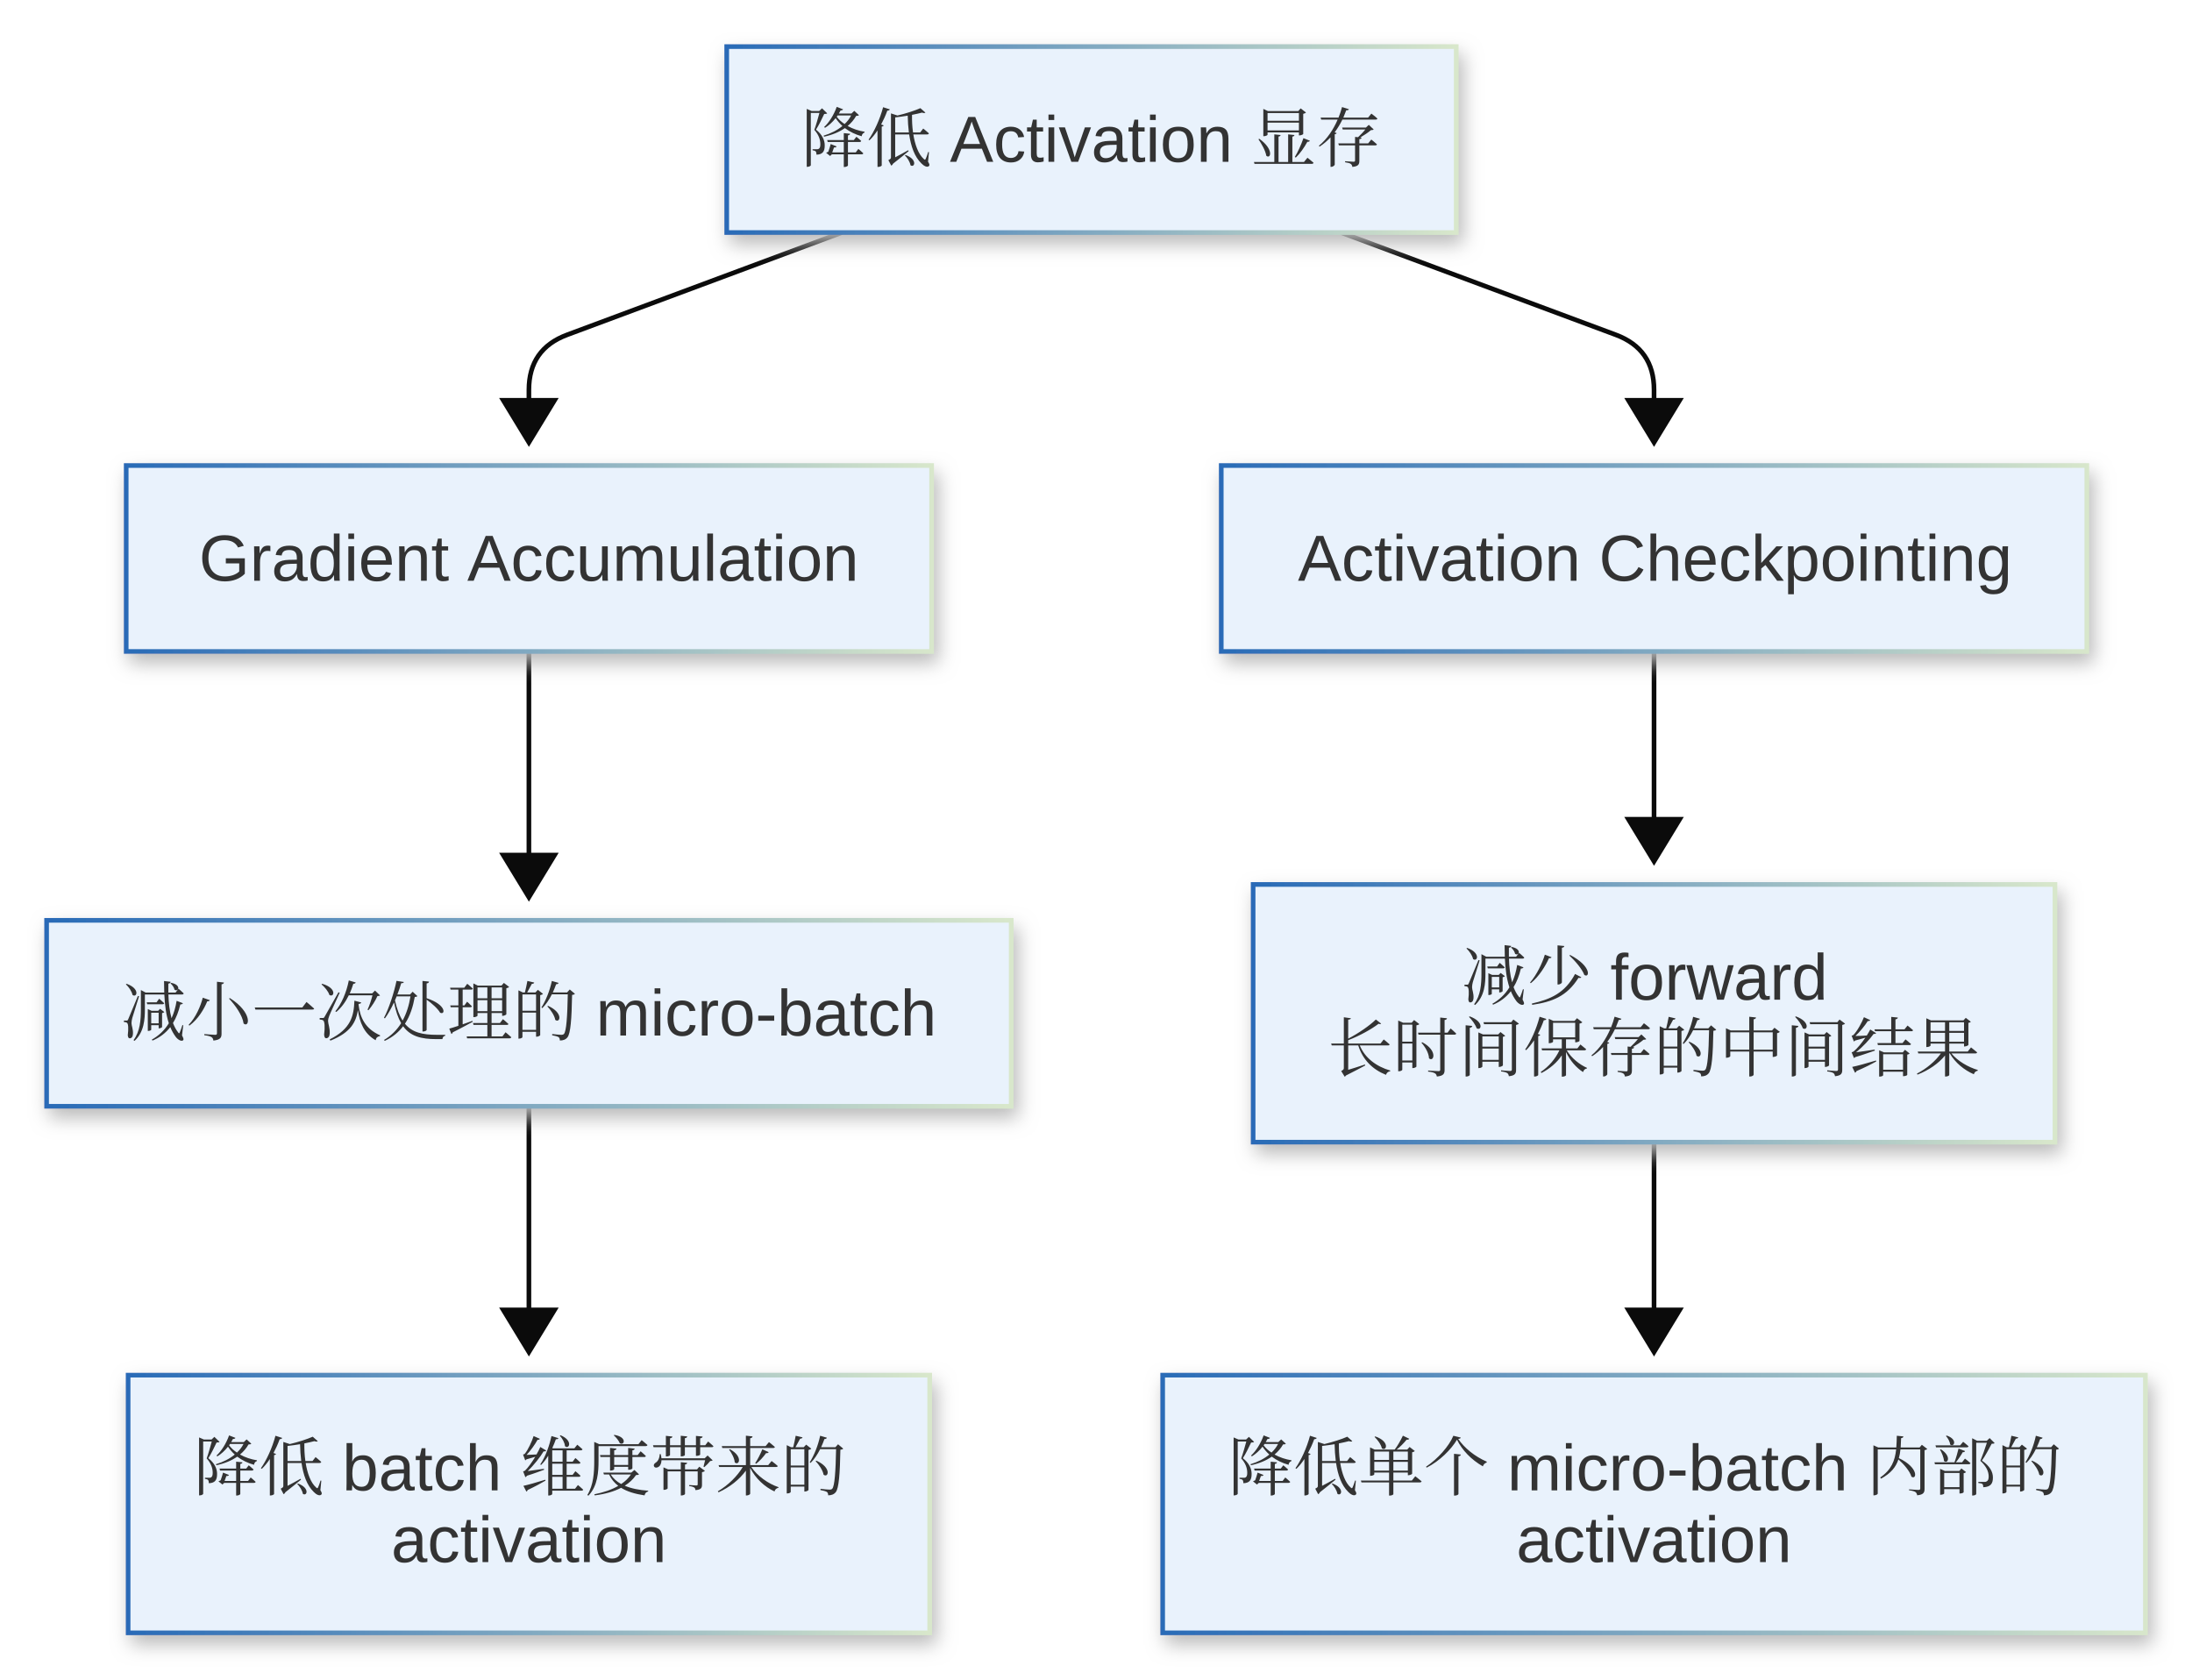
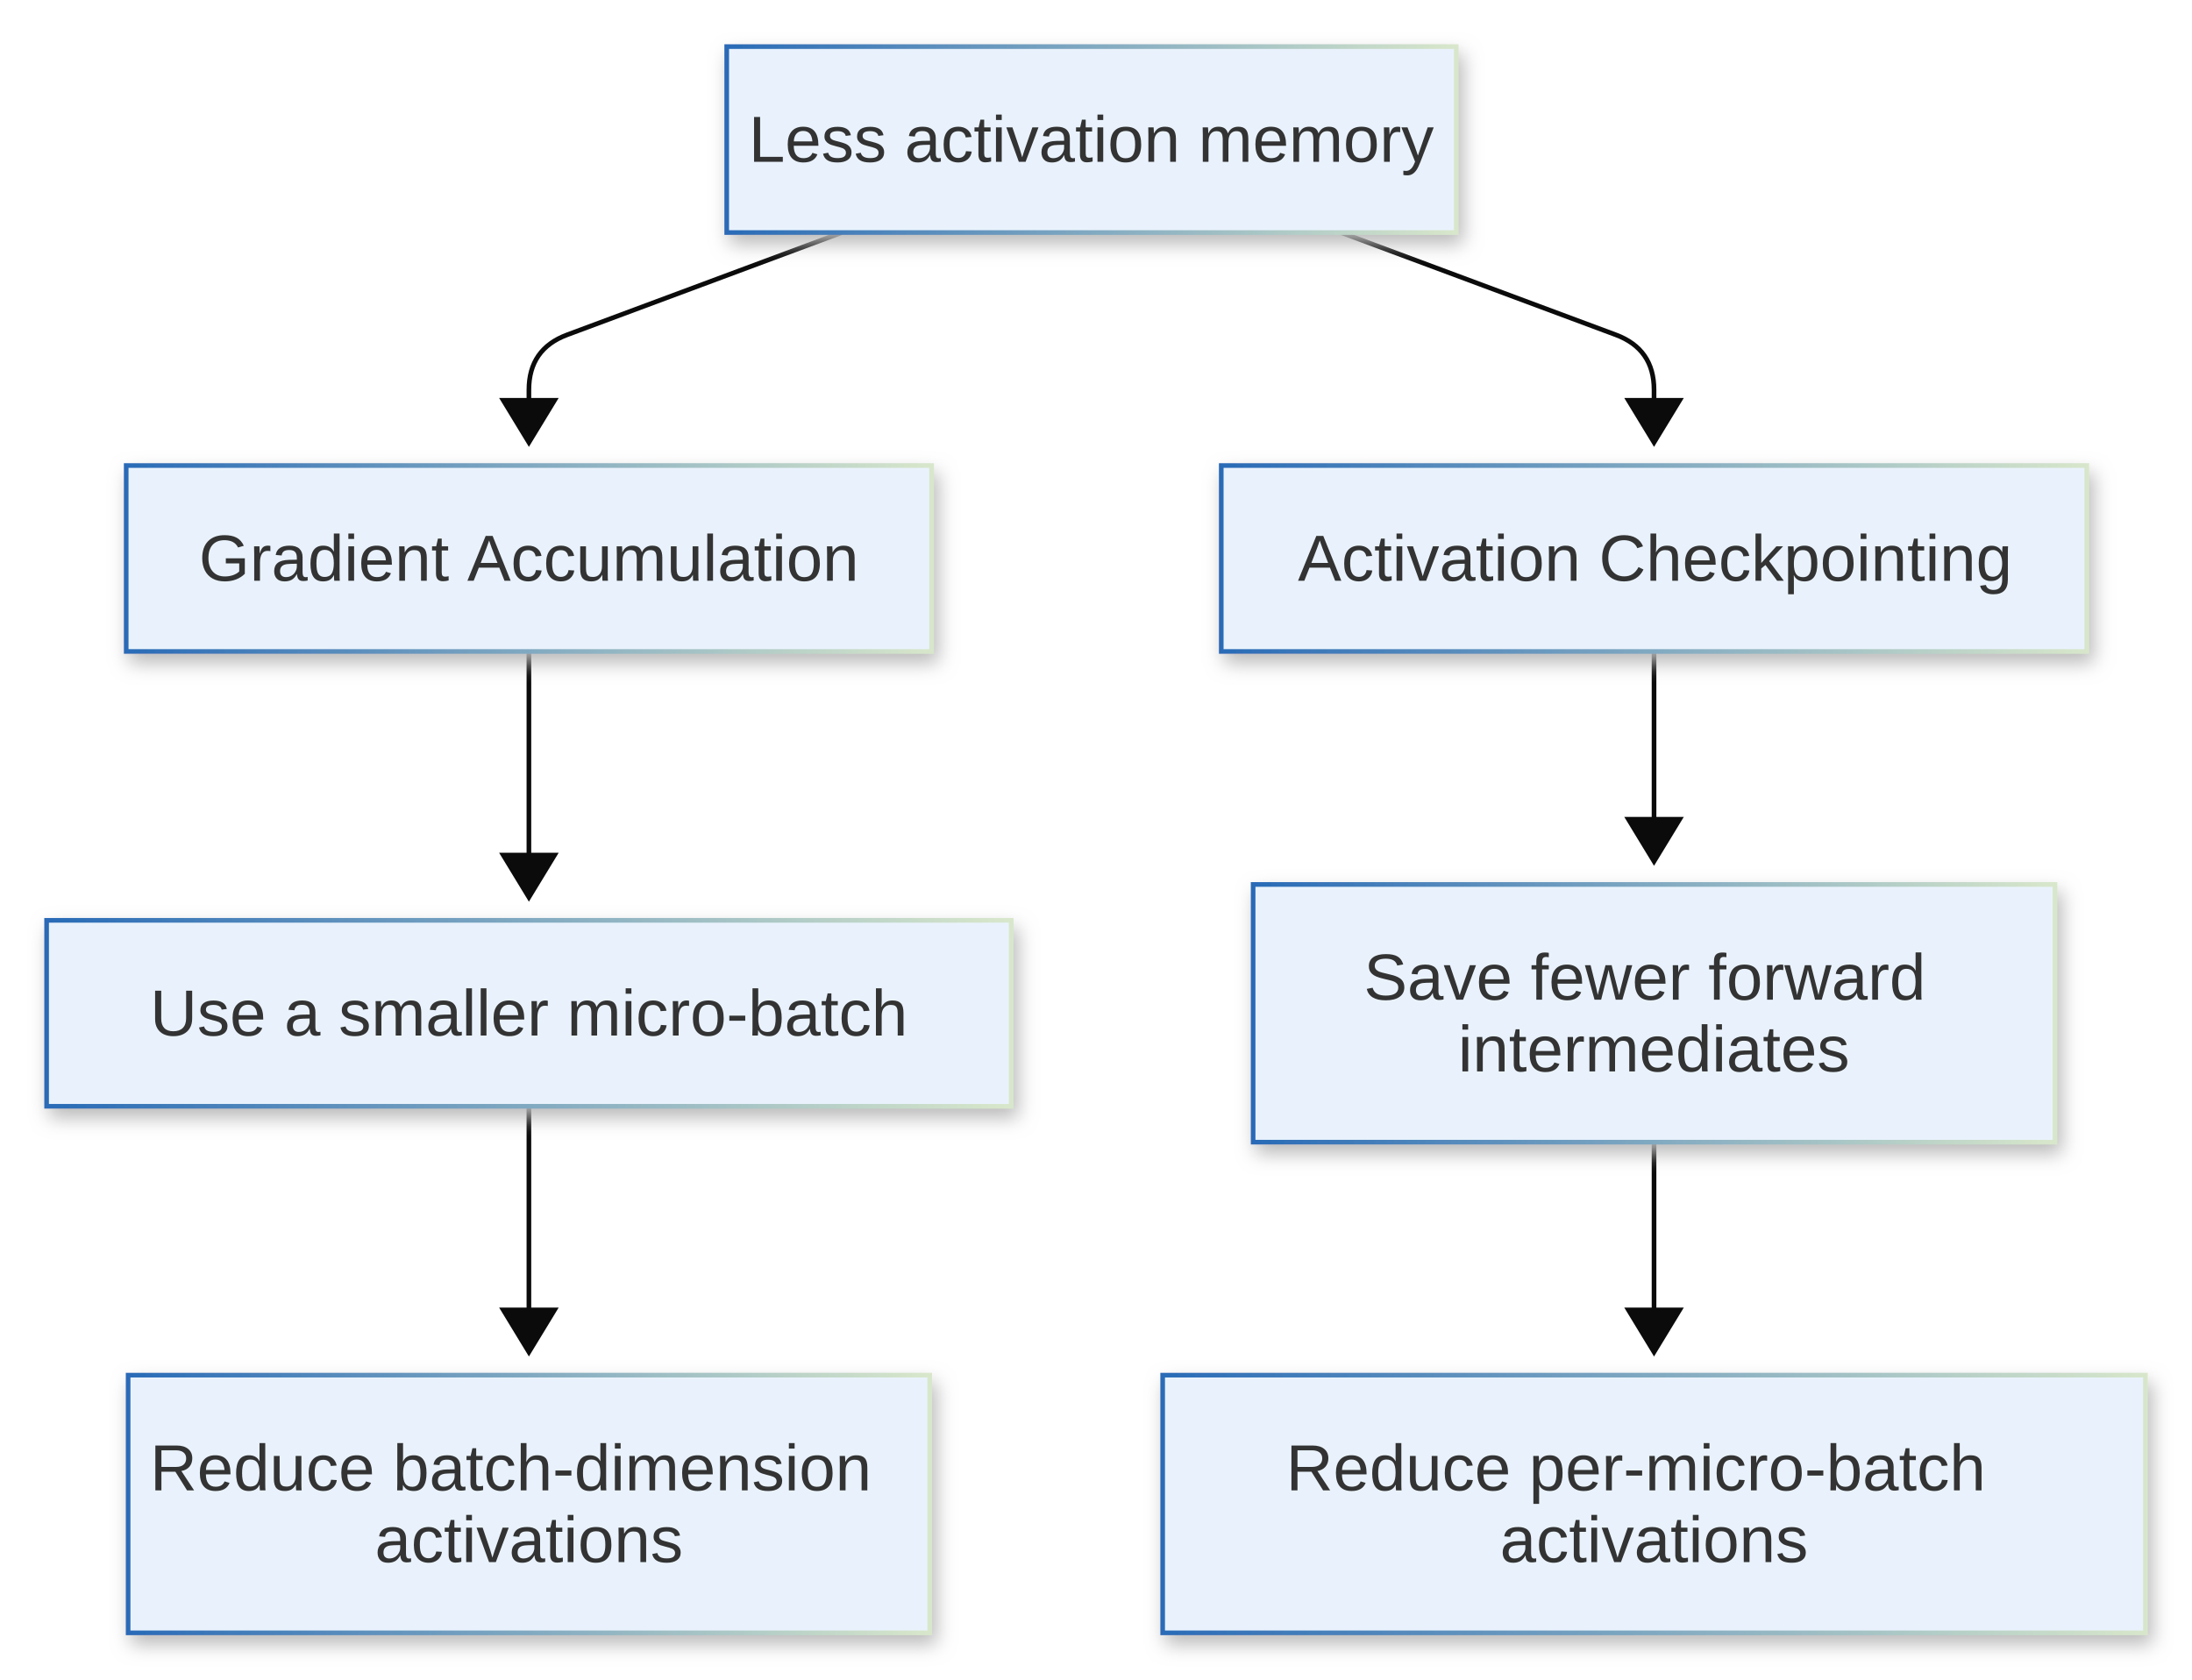
<svg xmlns="http://www.w3.org/2000/svg" id="diagram-graph" class="flowchart" style="max-width: 100%; max-height: 100%; width: auto; height: auto; background-color: rgb(255, 255, 255); color: rgb(0, 0, 0);" viewBox="-2 -2 470.452 360.436" role="graphics-document document" aria-roledescription="flowchart-v2">
  <style>#diagram-graph{font-family:Arial,Microsoft YaHei,Noto Serif CJK SC,sans-serif;font-size:14px;fill:#333333;}@keyframes edge-animation-frame{from{stroke-dashoffset:0;}}@keyframes dash{to{stroke-dashoffset:0;}}#diagram-graph .edge-animation-slow{stroke-dasharray:9,5!important;stroke-dashoffset:900;animation:dash 50s linear infinite;stroke-linecap:round;}#diagram-graph .edge-animation-fast{stroke-dasharray:9,5!important;stroke-dashoffset:900;animation:dash 20s linear infinite;stroke-linecap:round;}#diagram-graph .error-icon{fill:hsl(31.579, 76%, 100%);}#diagram-graph .error-text{fill:#000000;stroke:#000000;}#diagram-graph .edge-thickness-normal{stroke-width:1px;}#diagram-graph .edge-thickness-thick{stroke-width:3.5px;}#diagram-graph .edge-pattern-solid{stroke-dasharray:0;}#diagram-graph .edge-thickness-invisible{stroke-width:0;fill:none;}#diagram-graph .edge-pattern-dashed{stroke-dasharray:3;}#diagram-graph .edge-pattern-dotted{stroke-dasharray:2;}#diagram-graph .marker{fill:#0b0b0b;stroke:#0b0b0b;}#diagram-graph .marker.cross{stroke:#0b0b0b;}#diagram-graph svg{font-family:Arial,Microsoft YaHei,Noto Serif CJK SC,sans-serif;font-size:14px;}#diagram-graph p{margin:0;}#diagram-graph .label{font-family:Arial,Microsoft YaHei,Noto Serif CJK SC,sans-serif;color:#333333;}#diagram-graph .cluster-label text{fill:#000000;}#diagram-graph .cluster-label span{color:#000000;}#diagram-graph .cluster-label span p{background-color:transparent;}#diagram-graph .label text,#diagram-graph span{fill:#333333;color:#333333;}#diagram-graph .node rect,#diagram-graph .node circle,#diagram-graph .node ellipse,#diagram-graph .node polygon,#diagram-graph .node path{fill:#e9f2fc;stroke:#296bb7;stroke-width:1px;}#diagram-graph .rough-node .label text,#diagram-graph .node .label text,#diagram-graph .image-shape .label,#diagram-graph .icon-shape .label{text-anchor:middle;}#diagram-graph .node .katex path{fill:#000;stroke:#000;stroke-width:1px;}#diagram-graph .rough-node .label,#diagram-graph .node .label,#diagram-graph .image-shape .label,#diagram-graph .icon-shape .label{text-align:center;}#diagram-graph .node.clickable{cursor:pointer;}#diagram-graph .root .anchor path{fill:#0b0b0b!important;stroke-width:0;stroke:#0b0b0b;}#diagram-graph .arrowheadPath{fill:#0b0b0b;}#diagram-graph .edgePath .path{stroke:#0b0b0b;stroke-width:1px;}#diagram-graph .flowchart-link{stroke:#0b0b0b;fill:none;}#diagram-graph .edgeLabel{background-color:hsl(91.579, 76%, 95.098%);text-align:center;}#diagram-graph .edgeLabel p{background-color:hsl(91.579, 76%, 95.098%);}#diagram-graph .edgeLabel rect{opacity:0.5;background-color:hsl(91.579, 76%, 95.098%);fill:hsl(91.579, 76%, 95.098%);}#diagram-graph .labelBkg{background-color:rgba(242, 252, 233, 0.5);}#diagram-graph .cluster rect{fill:#FFFFF8;stroke:hsl(31.579, 36%, 90%);stroke-width:1px;}#diagram-graph .cluster text{fill:#000000;}#diagram-graph .cluster span{color:#000000;}#diagram-graph div.mermaidTooltip{position:absolute;text-align:center;max-width:200px;padding:2px;font-family:Arial,Microsoft YaHei,Noto Serif CJK SC,sans-serif;font-size:12px;background:hsl(31.579, 76%, 100%);border:1px solid hsl(31.579, 36%, 90%);border-radius:2px;pointer-events:none;z-index:100;}#diagram-graph .flowchartTitleText{text-anchor:middle;font-size:18px;fill:#333333;}#diagram-graph rect.text{fill:none;stroke-width:0;}#diagram-graph .icon-shape,#diagram-graph .image-shape{background-color:hsl(91.579, 76%, 95.098%);text-align:center;}#diagram-graph .icon-shape p,#diagram-graph .image-shape p{background-color:hsl(91.579, 76%, 95.098%);padding:2px;}#diagram-graph .icon-shape .label rect,#diagram-graph .image-shape .label rect{opacity:0.5;background-color:hsl(91.579, 76%, 95.098%);fill:hsl(91.579, 76%, 95.098%);}#diagram-graph .label-icon{display:inline-block;height:1em;overflow:visible;vertical-align:-0.125em;}#diagram-graph .node .label-icon path{fill:currentColor;stroke:revert;stroke-width:revert;}#diagram-graph .node .neo-node{stroke:#296bb7;}#diagram-graph [data-look="neo"].node rect,#diagram-graph [data-look="neo"].cluster rect,#diagram-graph [data-look="neo"].node polygon{stroke:url(#diagram-graph-gradient);filter:drop-shadow( 1px 2px 2px rgba(185,185,185,1));}#diagram-graph [data-look="neo"].swimlane.cluster rect{filter:none;}#diagram-graph [data-look="neo"].node path{stroke:url(#diagram-graph-gradient);stroke-width:1px;}#diagram-graph [data-look="neo"].node .outer-path{filter:drop-shadow( 1px 2px 2px rgba(185,185,185,1));}#diagram-graph [data-look="neo"].node .neo-line path{stroke:#296bb7;filter:none;}#diagram-graph [data-look="neo"].node circle{stroke:url(#diagram-graph-gradient);filter:drop-shadow( 1px 2px 2px rgba(185,185,185,1));}#diagram-graph [data-look="neo"].node circle .state-start{fill:#000000;}#diagram-graph [data-look="neo"].icon-shape .icon{fill:url(#diagram-graph-gradient);filter:drop-shadow( 1px 2px 2px rgba(185,185,185,1));}#diagram-graph [data-look="neo"].icon-shape .icon-neo path{stroke:url(#diagram-graph-gradient);filter:drop-shadow( 1px 2px 2px rgba(185,185,185,1));}#diagram-graph .node text,#diagram-graph .nodeLabel,#diagram-graph .label text{font-weight:400;font-style:normal;}#diagram-graph .node rect,#diagram-graph .flowchart-link{stroke-width:1px;}#diagram-graph :root{--mermaid-font-family:Arial,Microsoft YaHei,Noto Serif CJK SC,sans-serif;}
  </style>
  <g>
    <marker id="diagram-graph_flowchart-v2-pointEnd" class="marker flowchart-v2" viewBox="0 0 11.5 14" refX="7.75" refY="7" markerUnits="userSpaceOnUse" markerWidth="10.5" markerHeight="14" orient="auto">
      <path d="M 0 0 L 11.5 7 L 0 14 z" class="arrowMarkerPath" style="stroke-width: 0; stroke-dasharray: 1, 0;" />
    </marker>
    <marker id="diagram-graph_flowchart-v2-pointStart" class="marker flowchart-v2" viewBox="0 0 11.5 14" refX="4" refY="7" markerUnits="userSpaceOnUse" markerWidth="11.5" markerHeight="14" orient="auto">
      <polygon points="0,7 11.5,14 11.5,0" class="arrowMarkerPath" style="stroke-width: 0; stroke-dasharray: 1, 0;" />
    </marker>
    <marker id="diagram-graph_flowchart-v2-pointEnd-margin" class="marker flowchart-v2" viewBox="0 0 11.5 14" refX="11.5" refY="7" markerUnits="userSpaceOnUse" markerWidth="10.5" markerHeight="14" orient="auto">
      <path d="M 0 0 L 11.5 7 L 0 14 z" class="arrowMarkerPath" style="stroke-width: 0; stroke-dasharray: 1, 0;" />
    </marker>
    <marker id="diagram-graph_flowchart-v2-pointStart-margin" class="marker flowchart-v2" viewBox="0 0 11.5 14" refX="1" refY="7" markerUnits="userSpaceOnUse" markerWidth="11.5" markerHeight="14" orient="auto">
      <polygon points="0,7 11.5,14 11.5,0" class="arrowMarkerPath" style="stroke-width: 0; stroke-dasharray: 1, 0;" />
    </marker>
    <marker id="diagram-graph_flowchart-v2-circleEnd" class="marker flowchart-v2" viewBox="0 0 10 10" refY="5" refX="10.75" markerUnits="userSpaceOnUse" markerWidth="14" markerHeight="14" orient="auto">
      <circle cx="5" cy="5" r="5" class="arrowMarkerPath" style="stroke-width: 0; stroke-dasharray: 1, 0;" />
    </marker>
    <marker id="diagram-graph_flowchart-v2-circleStart" class="marker flowchart-v2" viewBox="0 0 10 10" refX="0" refY="5" markerUnits="userSpaceOnUse" markerWidth="14" markerHeight="14" orient="auto">
      <circle cx="5" cy="5" r="5" class="arrowMarkerPath" style="stroke-width: 0; stroke-dasharray: 1, 0;" />
    </marker>
    <marker id="diagram-graph_flowchart-v2-circleEnd-margin" class="marker flowchart-v2" viewBox="0 0 10 10" refY="5" refX="12.25" markerUnits="userSpaceOnUse" markerWidth="14" markerHeight="14" orient="auto">
      <circle cx="5" cy="5" r="5" class="arrowMarkerPath" style="stroke-width: 0; stroke-dasharray: 1, 0;" />
    </marker>
    <marker id="diagram-graph_flowchart-v2-circleStart-margin" class="marker flowchart-v2" viewBox="0 0 10 10" refX="-2" refY="5" markerUnits="userSpaceOnUse" markerWidth="14" markerHeight="14" orient="auto">
      <circle cx="5" cy="5" r="5" class="arrowMarkerPath" style="stroke-width: 0; stroke-dasharray: 1, 0;" />
    </marker>
    <marker id="diagram-graph_flowchart-v2-crossEnd" class="marker cross flowchart-v2" viewBox="0 0 15 15" refX="17.7" refY="7.5" markerUnits="userSpaceOnUse" markerWidth="12" markerHeight="12" orient="auto">
      <path d="M 1,1 L 14,14 M 1,14 L 14,1" class="arrowMarkerPath" style="stroke-width: 2.5;" />
    </marker>
    <marker id="diagram-graph_flowchart-v2-crossStart" class="marker cross flowchart-v2" viewBox="0 0 15 15" refX="-3.5" refY="7.5" markerUnits="userSpaceOnUse" markerWidth="12" markerHeight="12" orient="auto">
      <path d="M 1,1 L 14,14 M 1,14 L 14,1" class="arrowMarkerPath" style="stroke-width: 2.5; stroke-dasharray: 1, 0;" />
    </marker>
    <marker id="diagram-graph_flowchart-v2-crossEnd-margin" class="marker cross flowchart-v2" viewBox="0 0 15 15" refX="17.7" refY="7.5" markerUnits="userSpaceOnUse" markerWidth="12" markerHeight="12" orient="auto">
      <path d="M 1,1 L 14,14 M 1,14 L 14,1" class="arrowMarkerPath" style="stroke-width: 2.5;" />
    </marker>
    <marker id="diagram-graph_flowchart-v2-crossStart-margin" class="marker cross flowchart-v2" viewBox="0 0 15 15" refX="-3.5" refY="7.5" markerUnits="userSpaceOnUse" markerWidth="12" markerHeight="12" orient="auto">
      <path d="M 1,1 L 14,14 M 1,14 L 14,1" class="arrowMarkerPath" style="stroke-width: 2.5; stroke-dasharray: 1, 0;" />
    </marker>
    <g class="root">
      <g class="clusters" />
      <g class="edgePaths">
        <path d="M178.659,47.909L119.727,69.851Q111.514,72.909 111.514,81.672L111.514,93.909" id="diagram-graph-L_M_GA_0" class="edge-thickness-normal edge-pattern-solid edge-thickness-normal edge-pattern-solid flowchart-link" style="stroke-dasharray: 0 0 86.601 4; stroke-dashoffset: 0;;" data-edge="true" data-et="edge" data-id="L_M_GA_0" data-points="W3sieCI6MTc4LjY1OTI0MzQwOTM5NDU1LCJ5Ijo0Ny45MDkwOTE5NDk0NjI4OX0seyJ4IjoxMTEuNTE0MjA1OTMyNjE3MTksInkiOjcyLjkwOTA5MTk0OTQ2Mjg5fSx7IngiOjExMS41MTQyMDU5MzI2MTcxOSwieSI6OTcuOTA5MDkxOTQ5NDYyODl9XQ==" data-look="neo" marker-end="url(#diagram-graph_flowchart-v2-pointEnd-margin)" />
        <path d="M285.847,47.909L344.78,69.851Q352.992,72.909 352.992,81.672L352.992,93.909" id="diagram-graph-L_M_AC_0" class="edge-thickness-normal edge-pattern-solid edge-thickness-normal edge-pattern-solid flowchart-link" style="stroke-dasharray: 0 0 86.601 4; stroke-dashoffset: 0;;" data-edge="true" data-et="edge" data-id="L_M_AC_0" data-points="W3sieCI6Mjg1Ljg0NzE0MjM5MzgyODEsInkiOjQ3LjkwOTA5MTk0OTQ2Mjg5fSx7IngiOjM1Mi45OTIxNzk4NzA2MDU0NywieSI6NzIuOTA5MDkxOTQ5NDYyODl9LHsieCI6MzUyLjk5MjE3OTg3MDYwNTQ3LCJ5Ijo5Ny45MDkwOTE5NDk0NjI4OX1d" data-look="neo" marker-end="url(#diagram-graph_flowchart-v2-pointEnd-margin)" />
        <path d="M111.514,137.818L111.514,162.818L111.514,191.518" id="diagram-graph-L_GA_GA1_0" class="edge-thickness-normal edge-pattern-solid edge-thickness-normal edge-pattern-solid flowchart-link" style="stroke-dasharray: 0 0 49.7 4; stroke-dashoffset: 0;;" data-edge="true" data-et="edge" data-id="L_GA_GA1_0" data-points="W3sieCI6MTExLjUxNDIwNTkzMjYxNzE5LCJ5IjoxMzcuODE4MTgzODk4OTI1Nzh9LHsieCI6MTExLjUxNDIwNTkzMjYxNzE5LCJ5IjoxNjIuODE4MTgzODk4OTI1Nzh9LHsieCI6MTExLjUxNDIwNTkzMjYxNzE5LCJ5IjoxOTUuNTE4MTgyNzU0NTE2Nn1d" data-look="neo" marker-end="url(#diagram-graph_flowchart-v2-pointEnd-margin)" />
        <path d="M111.514,235.427L111.514,268.127L111.514,289.127" id="diagram-graph-L_GA1_GA2_0" class="edge-thickness-normal edge-pattern-solid edge-thickness-normal edge-pattern-solid flowchart-link" style="stroke-dasharray: 0 0 49.7 4; stroke-dashoffset: 0;;" data-edge="true" data-et="edge" data-id="L_GA1_GA2_0" data-points="W3sieCI6MTExLjUxNDIwNTkzMjYxNzE5LCJ5IjoyMzUuNDI3Mjc0NzAzOTc5NX0seyJ4IjoxMTEuNTE0MjA1OTMyNjE3MTksInkiOjI2OC4xMjcyNzM1NTk1NzAzfSx7IngiOjExMS41MTQyMDU5MzI2MTcxOSwieSI6MjkzLjEyNzI3MzU1OTU3MDN9XQ==" data-look="neo" marker-end="url(#diagram-graph_flowchart-v2-pointEnd-margin)" />
        <path d="M352.992,137.818L352.992,162.818L352.992,183.818" id="diagram-graph-L_AC_AC1_0" class="edge-thickness-normal edge-pattern-solid edge-thickness-normal edge-pattern-solid flowchart-link" style="stroke-dasharray: 0 0 42 4; stroke-dashoffset: 0;;" data-edge="true" data-et="edge" data-id="L_AC_AC1_0" data-points="W3sieCI6MzUyLjk5MjE3OTg3MDYwNTQ3LCJ5IjoxMzcuODE4MTgzODk4OTI1Nzh9LHsieCI6MzUyLjk5MjE3OTg3MDYwNTQ3LCJ5IjoxNjIuODE4MTgzODk4OTI1Nzh9LHsieCI6MzUyLjk5MjE3OTg3MDYwNTQ3LCJ5IjoxODcuODE4MTgzODk4OTI1Nzh9XQ==" data-look="neo" marker-end="url(#diagram-graph_flowchart-v2-pointEnd-margin)" />
        <path d="M352.992,243.127L352.992,268.127L352.992,289.127" id="diagram-graph-L_AC1_AC2_0" class="edge-thickness-normal edge-pattern-solid edge-thickness-normal edge-pattern-solid flowchart-link" style="stroke-dasharray: 0 0 42 4; stroke-dashoffset: 0;;" data-edge="true" data-et="edge" data-id="L_AC1_AC2_0" data-points="W3sieCI6MzUyLjk5MjE3OTg3MDYwNTQ3LCJ5IjoyNDMuMTI3MjczNTU5NTcwM30seyJ4IjozNTIuOTkyMTc5ODcwNjA1NDcsInkiOjI2OC4xMjcyNzM1NTk1NzAzfSx7IngiOjM1Mi45OTIxNzk4NzA2MDU0NywieSI6MjkzLjEyNzI3MzU1OTU3MDN9XQ==" data-look="neo" marker-end="url(#diagram-graph_flowchart-v2-pointEnd-margin)" />
      </g>
      <g class="edgeLabels">
        <g class="edgeLabel">
          <g class="label" data-id="L_M_GA_0" transform="translate(0, 0)">
            <text y="-10.1" text-anchor="middle">
              <tspan class="text-outer-tspan row" x="0" y="-0.1em" dy="1.1em" text-anchor="middle" />
            </text>
          </g>
        </g>
        <g>
          <rect class="background" style="stroke: none" />
        </g>
        <g class="edgeLabel">
          <g class="label" data-id="L_M_AC_0" transform="translate(0, 0)">
            <text y="-10.1" text-anchor="middle">
              <tspan class="text-outer-tspan row" x="0" y="-0.1em" dy="1.1em" text-anchor="middle" />
            </text>
          </g>
        </g>
        <g>
          <rect class="background" style="stroke: none" />
        </g>
        <g class="edgeLabel">
          <g class="label" data-id="L_GA_GA1_0" transform="translate(0, 0)">
            <text y="-10.1" text-anchor="middle">
              <tspan class="text-outer-tspan row" x="0" y="-0.1em" dy="1.1em" text-anchor="middle" />
            </text>
          </g>
        </g>
        <g>
          <rect class="background" style="stroke: none" />
        </g>
        <g class="edgeLabel">
          <g class="label" data-id="L_GA1_GA2_0" transform="translate(0, 0)">
            <text y="-10.1" text-anchor="middle">
              <tspan class="text-outer-tspan row" x="0" y="-0.1em" dy="1.1em" text-anchor="middle" />
            </text>
          </g>
        </g>
        <g>
          <rect class="background" style="stroke: none" />
        </g>
        <g class="edgeLabel">
          <g class="label" data-id="L_AC_AC1_0" transform="translate(0, 0)">
            <text y="-10.1" text-anchor="middle">
              <tspan class="text-outer-tspan row" x="0" y="-0.1em" dy="1.1em" text-anchor="middle" />
            </text>
          </g>
        </g>
        <g>
          <rect class="background" style="stroke: none" />
        </g>
        <g class="edgeLabel">
          <g class="label" data-id="L_AC1_AC2_0" transform="translate(0, 0)">
            <text y="-10.1" text-anchor="middle">
              <tspan class="text-outer-tspan row" x="0" y="-0.1em" dy="1.1em" text-anchor="middle" />
            </text>
          </g>
        </g>
        <g>
          <rect class="background" style="stroke: none" />
        </g>
      </g>
      <g class="nodes">
        <g class="node default" id="diagram-graph-flowchart-M-0" data-look="neo" data-id="M" data-node="true" data-et="node" transform="translate(232.2532, 27.95455)">
          <rect class="basic label-container" style="" data-id="M" x="-78.286" y="-19.955" width="156.573" height="39.909" stroke="url(#gradient)" />
          <g class="label" style="" transform="translate(-0.04212189, -9.227273)">
            <rect />
            <g>
              <rect class="background" style="stroke: none" />
              <text y="-10.1" style="">
                <tspan class="text-outer-tspan row" x="0" y="-0.1em" dy="1.1em">
-                   <tspan font-style="normal" class="text-inner-tspan" font-weight="normal">降低
-                   </tspan>
-                   <tspan font-style="normal" class="text-inner-tspan" font-weight="normal"> Activation
-                   </tspan>
-                   <tspan font-style="normal" class="text-inner-tspan" font-weight="normal"> 显存
+                   <tspan font-style="normal" class="text-inner-tspan" font-weight="normal">Less
+                   </tspan>
+                   <tspan font-style="normal" class="text-inner-tspan" font-weight="normal"> activation
+                   </tspan>
+                   <tspan font-style="normal" class="text-inner-tspan" font-weight="normal"> memory
                  </tspan>
                </tspan>
              </text>
            </g>
          </g>
        </g>
        <g class="node default" id="diagram-graph-flowchart-GA-2" data-look="neo" data-id="GA" data-node="true" data-et="node" transform="translate(111.5142, 117.8636)">
          <rect class="basic label-container" style="" data-id="GA" x="-86.43" y="-19.955" width="172.859" height="39.909" stroke="url(#gradient)" />
          <g class="label" style="" transform="translate(0, -9.227273)">
            <rect />
            <g>
              <rect class="background" style="stroke: none" />
              <text y="-10.1" style="">
                <tspan class="text-outer-tspan row" x="0" y="-0.1em" dy="1.1em">
                  <tspan font-style="normal" class="text-inner-tspan" font-weight="normal">Gradient
                  </tspan>
                  <tspan font-style="normal" class="text-inner-tspan" font-weight="normal"> Accumulation
                  </tspan>
                </tspan>
              </text>
            </g>
          </g>
        </g>
        <g class="node default" id="diagram-graph-flowchart-AC-4" data-look="neo" data-id="AC" data-node="true" data-et="node" transform="translate(352.9922, 117.8636)">
          <rect class="basic label-container" style="" data-id="AC" x="-92.886" y="-19.955" width="185.771" height="39.909" stroke="url(#gradient)" />
          <g class="label" style="" transform="translate(0.227272, -9.227273)">
            <rect />
            <g>
              <rect class="background" style="stroke: none" />
              <text y="-10.1" style="">
                <tspan class="text-outer-tspan row" x="0" y="-0.1em" dy="1.1em">
                  <tspan font-style="normal" class="text-inner-tspan" font-weight="normal">Activation
                  </tspan>
                  <tspan font-style="normal" class="text-inner-tspan" font-weight="normal"> Checkpointing
                  </tspan>
                </tspan>
              </text>
            </g>
          </g>
        </g>
        <g class="node default" id="diagram-graph-flowchart-GA1-6" data-look="neo" data-id="GA1" data-node="true" data-et="node" transform="translate(111.5142, 215.4727)">
          <rect class="basic label-container" style="" data-id="GA1" x="-103.514" y="-19.955" width="207.028" height="39.909" stroke="url(#gradient)" />
          <g class="label" style="" transform="translate(-0.000007629395, -9.227273)">
            <rect />
            <g>
              <rect class="background" style="stroke: none" />
              <text y="-10.1" style="">
                <tspan class="text-outer-tspan row" x="0" y="-0.1em" dy="1.1em">
-                   <tspan font-style="normal" class="text-inner-tspan" font-weight="normal">减小一次处理的
-                   </tspan>
-                   <tspan font-style="normal" class="text-inner-tspan" font-weight="normal"> micro-batch
+                   <tspan font-style="normal" class="text-inner-tspan" font-weight="normal">Use
+                   </tspan>
+                   <tspan font-style="normal" class="text-inner-tspan" font-weight="normal"> a smaller micro-batch
                  </tspan>
                </tspan>
              </text>
            </g>
          </g>
        </g>
        <g class="node default" id="diagram-graph-flowchart-GA2-8" data-look="neo" data-id="GA2" data-node="true" data-et="node" transform="translate(111.5142, 320.7818)">
          <rect class="basic label-container" style="" data-id="GA2" x="-86.018" y="-27.655" width="172.036" height="55.309" stroke="url(#gradient)" />
          <g class="label" style="" transform="translate(0, -16.92727)">
            <rect />
            <g>
              <rect class="background" style="stroke: none" />
              <text y="-10.1" style="">
                <tspan class="text-outer-tspan row" x="0" y="-0.1em" dy="1.1em">
-                   <tspan font-style="normal" class="text-inner-tspan" font-weight="normal">降低
-                   </tspan>
-                   <tspan font-style="normal" class="text-inner-tspan" font-weight="normal"> batch
-                   </tspan>
-                   <tspan font-style="normal" class="text-inner-tspan" font-weight="normal"> 维度带来的
+                   <tspan font-style="normal" class="text-inner-tspan" font-weight="normal">Reduce
+                   </tspan>
+                   <tspan font-style="normal" class="text-inner-tspan" font-weight="normal"> batch-dimension
+                   </tspan>
+                   <tspan font-style="normal" class="text-inner-tspan" font-weight="normal">
                  </tspan>
                </tspan>
                <tspan class="text-outer-tspan row" x="0" y="1em" dy="1.1em">
-                   <tspan font-style="normal" class="text-inner-tspan" font-weight="normal">activation
+                   <tspan font-style="normal" class="text-inner-tspan" font-weight="normal">activations
                  </tspan>
                </tspan>
              </text>
            </g>
          </g>
        </g>
        <g class="node default" id="diagram-graph-flowchart-AC1-10" data-look="neo" data-id="AC1" data-node="true" data-et="node" transform="translate(352.9922, 215.4727)">
          <rect class="basic label-container" style="" data-id="AC1" x="-86.045" y="-27.655" width="172.091" height="55.309" stroke="url(#gradient)" />
          <g class="label" style="" transform="translate(-0.04542542, -16.92727)">
            <rect />
            <g>
              <rect class="background" style="stroke: none" />
              <text y="-10.1" style="">
                <tspan class="text-outer-tspan row" x="0" y="-0.1em" dy="1.1em">
-                   <tspan font-style="normal" class="text-inner-tspan" font-weight="normal">减少
-                   </tspan>
-                   <tspan font-style="normal" class="text-inner-tspan" font-weight="normal"> forward
+                   <tspan font-style="normal" class="text-inner-tspan" font-weight="normal">Save
+                   </tspan>
+                   <tspan font-style="normal" class="text-inner-tspan" font-weight="normal"> fewer forward
                  </tspan>
                </tspan>
                <tspan class="text-outer-tspan row" x="0" y="1em" dy="1.1em">
-                   <tspan font-style="normal" class="text-inner-tspan" font-weight="normal">长时间保存的中间结果
+                   <tspan font-style="normal" class="text-inner-tspan" font-weight="normal">intermediates
                  </tspan>
                </tspan>
              </text>
            </g>
          </g>
        </g>
        <g class="node default" id="diagram-graph-flowchart-AC2-12" data-look="neo" data-id="AC2" data-node="true" data-et="node" transform="translate(352.9922, 320.7818)">
          <rect class="basic label-container" style="" data-id="AC2" x="-105.46" y="-27.655" width="210.92" height="55.309" stroke="url(#gradient)" />
          <g class="label" style="" transform="translate(0, -16.92727)">
            <rect />
            <g>
              <rect class="background" style="stroke: none" />
              <text y="-10.1" style="">
                <tspan class="text-outer-tspan row" x="0" y="-0.1em" dy="1.1em">
-                   <tspan font-style="normal" class="text-inner-tspan" font-weight="normal">降低单个
-                   </tspan>
-                   <tspan font-style="normal" class="text-inner-tspan" font-weight="normal"> micro-batch
-                   </tspan>
-                   <tspan font-style="normal" class="text-inner-tspan" font-weight="normal"> 内部的
+                   <tspan font-style="normal" class="text-inner-tspan" font-weight="normal">Reduce
+                   </tspan>
+                   <tspan font-style="normal" class="text-inner-tspan" font-weight="normal"> per-micro-batch
+                   </tspan>
+                   <tspan font-style="normal" class="text-inner-tspan" font-weight="normal">
                  </tspan>
                </tspan>
                <tspan class="text-outer-tspan row" x="0" y="1em" dy="1.1em">
-                   <tspan font-style="normal" class="text-inner-tspan" font-weight="normal">activation
+                   <tspan font-style="normal" class="text-inner-tspan" font-weight="normal">activations
                  </tspan>
                </tspan>
              </text>
            </g>
          </g>
        </g>
      </g>
    </g>
  </g>
  <defs>
    <filter id="diagram-graph-drop-shadow" height="130%" width="130%">
      <feDropShadow dx="4" dy="4" stdDeviation="0" flood-opacity="0.06" flood-color="#000000" />
    </filter>
  </defs>
  <defs>
    <filter id="diagram-graph-drop-shadow-small" height="150%" width="150%">
      <feDropShadow dx="2" dy="2" stdDeviation="0" flood-opacity="0.06" flood-color="#000000" />
    </filter>
  </defs>
  <linearGradient id="diagram-graph-gradient" gradientUnits="objectBoundingBox" x1="0%" y1="0%" x2="100%" y2="0%">
    <stop offset="0%" stop-color="#296bb7" stop-opacity="1" />
    <stop offset="100%" stop-color="hsl(91.579, 36%, 85.098%)" stop-opacity="1" />
  </linearGradient>
</svg>
